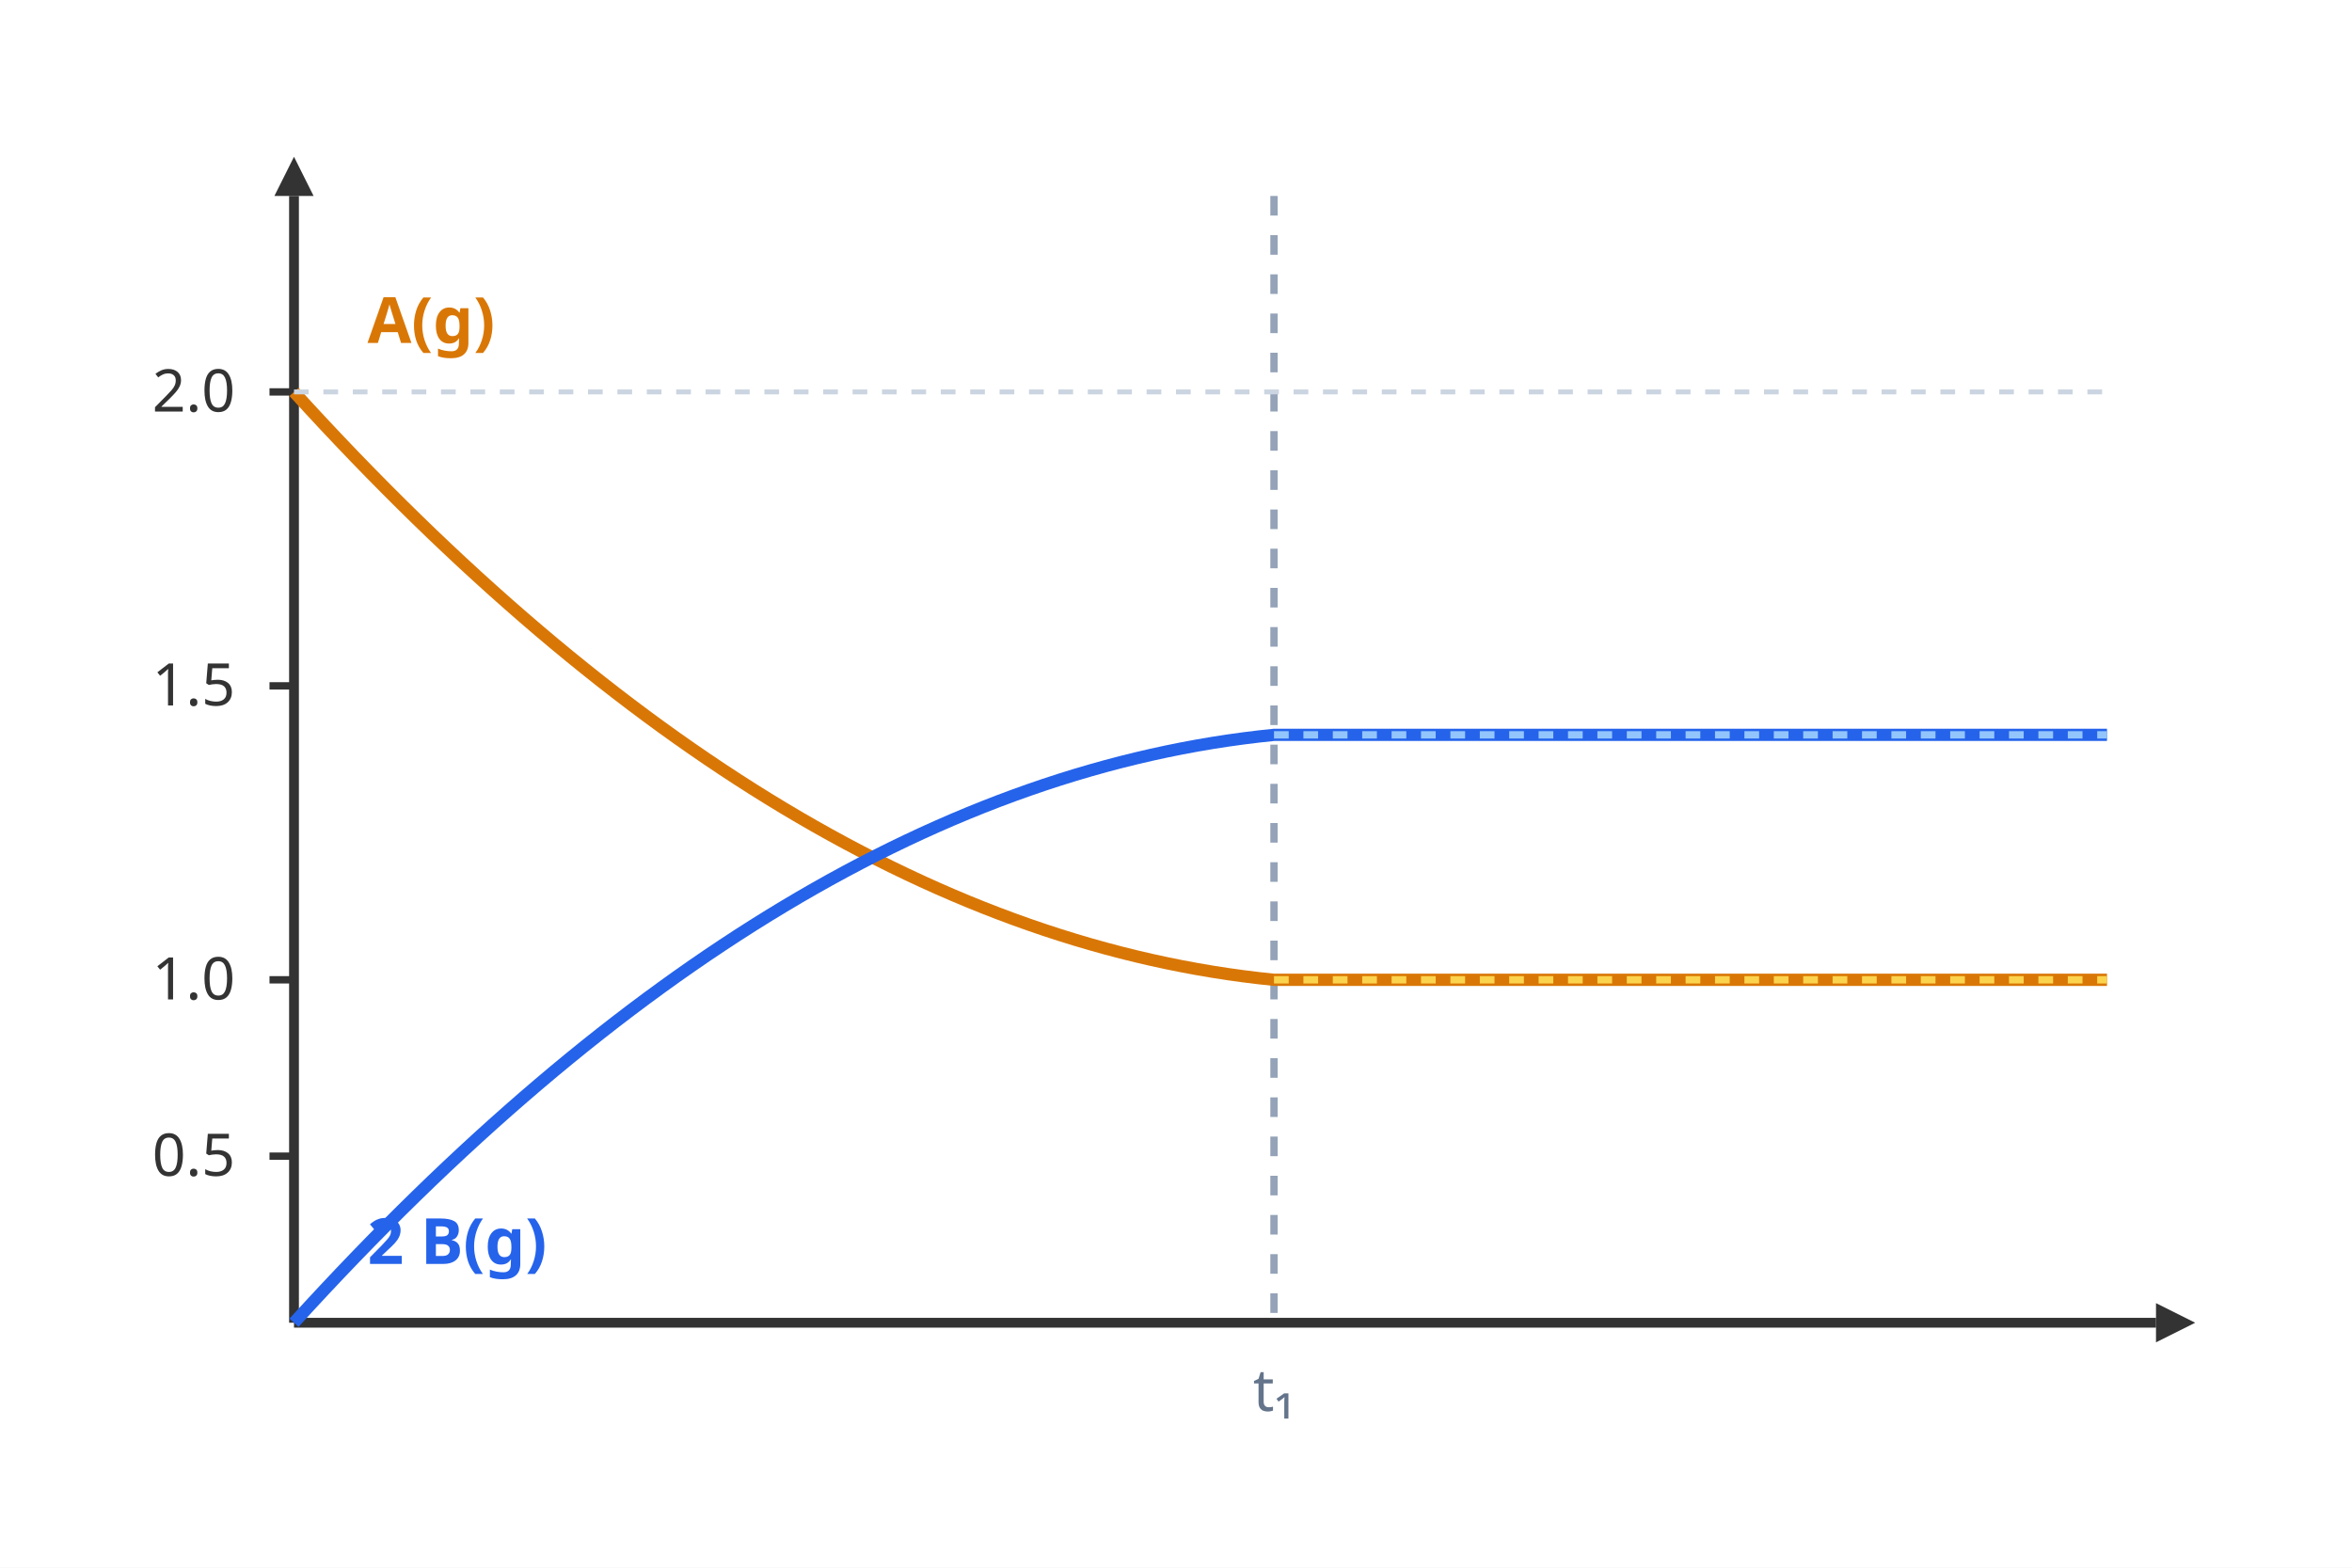
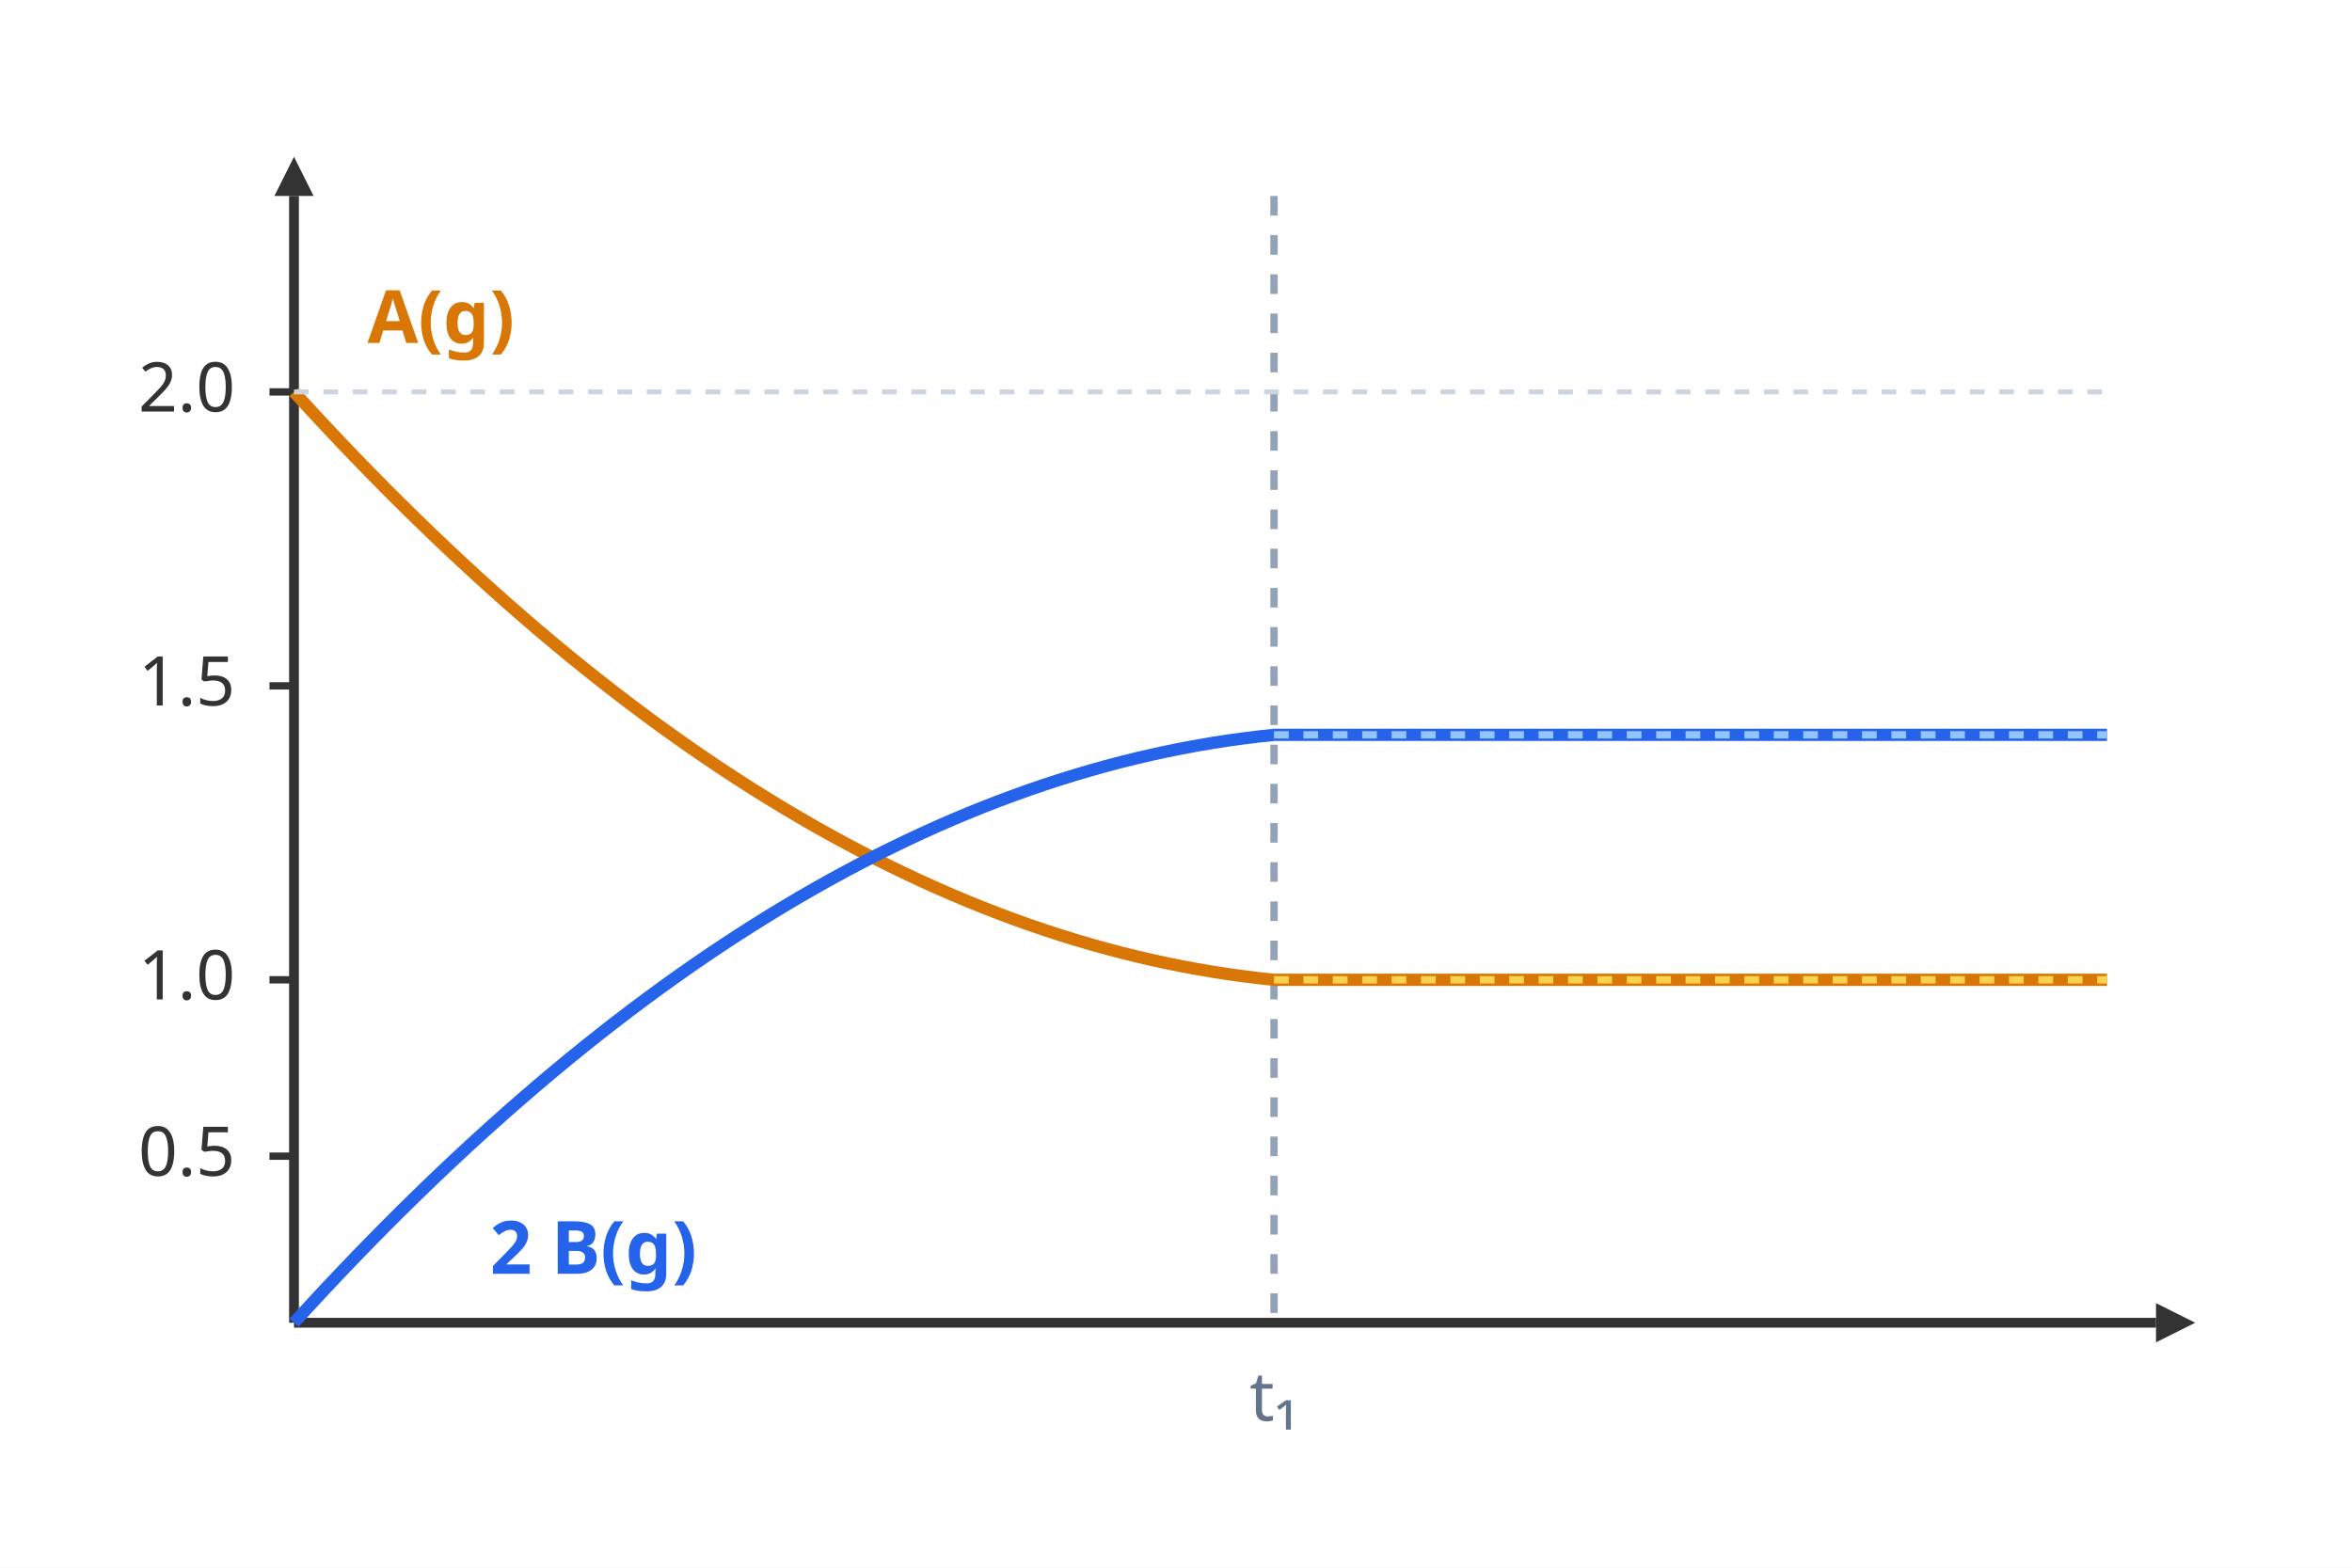
<svg xmlns="http://www.w3.org/2000/svg" viewBox="0 0 480 320">
  <rect width="480" height="320" fill="#ffffff" />
  <line x1="60" y1="270" x2="440" y2="270" stroke="#333333" stroke-width="2" />
  <polygon points="440,266 448,270 440,274" fill="#333333" />
  <line x1="60" y1="270" x2="60" y2="40" stroke="#333333" stroke-width="2" />
  <polygon points="56,40 60,32 64,40" fill="#333333" />
  <line x1="55" y1="80" x2="60" y2="80" stroke="#333333" stroke-width="1.5" />
-   <text x="48" y="84" font-family="sans-serif" font-size="12" fill="#333333" text-anchor="end">2.0</text>
+   <text x="48" y="84" font-family="sans-serif" font-size="14" fill="#333333" text-anchor="end">2.0</text>
  <line x1="55" y1="140" x2="60" y2="140" stroke="#333333" stroke-width="1.5" />
-   <text x="48" y="144" font-family="sans-serif" font-size="12" fill="#333333" text-anchor="end">1.5</text>
+   <text x="48" y="144" font-family="sans-serif" font-size="14" fill="#333333" text-anchor="end">1.5</text>
  <line x1="55" y1="200" x2="60" y2="200" stroke="#333333" stroke-width="1.5" />
-   <text x="48" y="204" font-family="sans-serif" font-size="12" fill="#333333" text-anchor="end">1.0</text>
+   <text x="48" y="204" font-family="sans-serif" font-size="14" fill="#333333" text-anchor="end">1.0</text>
  <line x1="55" y1="236" x2="60" y2="236" stroke="#333333" stroke-width="1.5" />
-   <text x="48" y="240" font-family="sans-serif" font-size="12" fill="#333333" text-anchor="end">0.5</text>
+   <text x="48" y="240" font-family="sans-serif" font-size="14" fill="#333333" text-anchor="end">0.5</text>
  <line x1="260" y1="40" x2="260" y2="270" stroke="#94a3b8" stroke-width="1.5" stroke-dasharray="4,4" />
-   <text x="260" y="288" font-family="sans-serif" font-size="12" fill="#64748b" text-anchor="middle">t₁</text>
+   <text x="260" y="290" font-family="sans-serif" font-size="14" fill="#64748b" text-anchor="middle">t₁</text>
  <path d="M 60,80 Q 160,190 260,200 L 430,200" fill="none" stroke="#d97706" stroke-width="2.5" />
-   <text x="75" y="70" font-family="sans-serif" font-size="13" font-weight="bold" fill="#d97706">A(g)</text>
+   <text x="75" y="70" font-family="sans-serif" font-size="15" font-weight="bold" fill="#d97706">A(g)</text>
  <path d="M 60,270 Q 160,160 260,150 L 430,150" fill="none" stroke="#2563eb" stroke-width="2.5" />
-   <text x="75" y="258" font-family="sans-serif" font-size="13" font-weight="bold" fill="#2563eb">2 B(g)</text>
+   <text x="100" y="260" font-family="sans-serif" font-size="15" font-weight="bold" fill="#2563eb">2 B(g)</text>
  <line x1="60" y1="80" x2="430" y2="80" stroke="#cbd5e1" stroke-width="1" stroke-dasharray="3,3" />
  <line x1="260" y1="150" x2="430" y2="150" stroke="#93c5fd" stroke-width="1.5" stroke-dasharray="3,3" />
  <line x1="260" y1="200" x2="430" y2="200" stroke="#fcd34d" stroke-width="1.5" stroke-dasharray="3,3" />
</svg>
